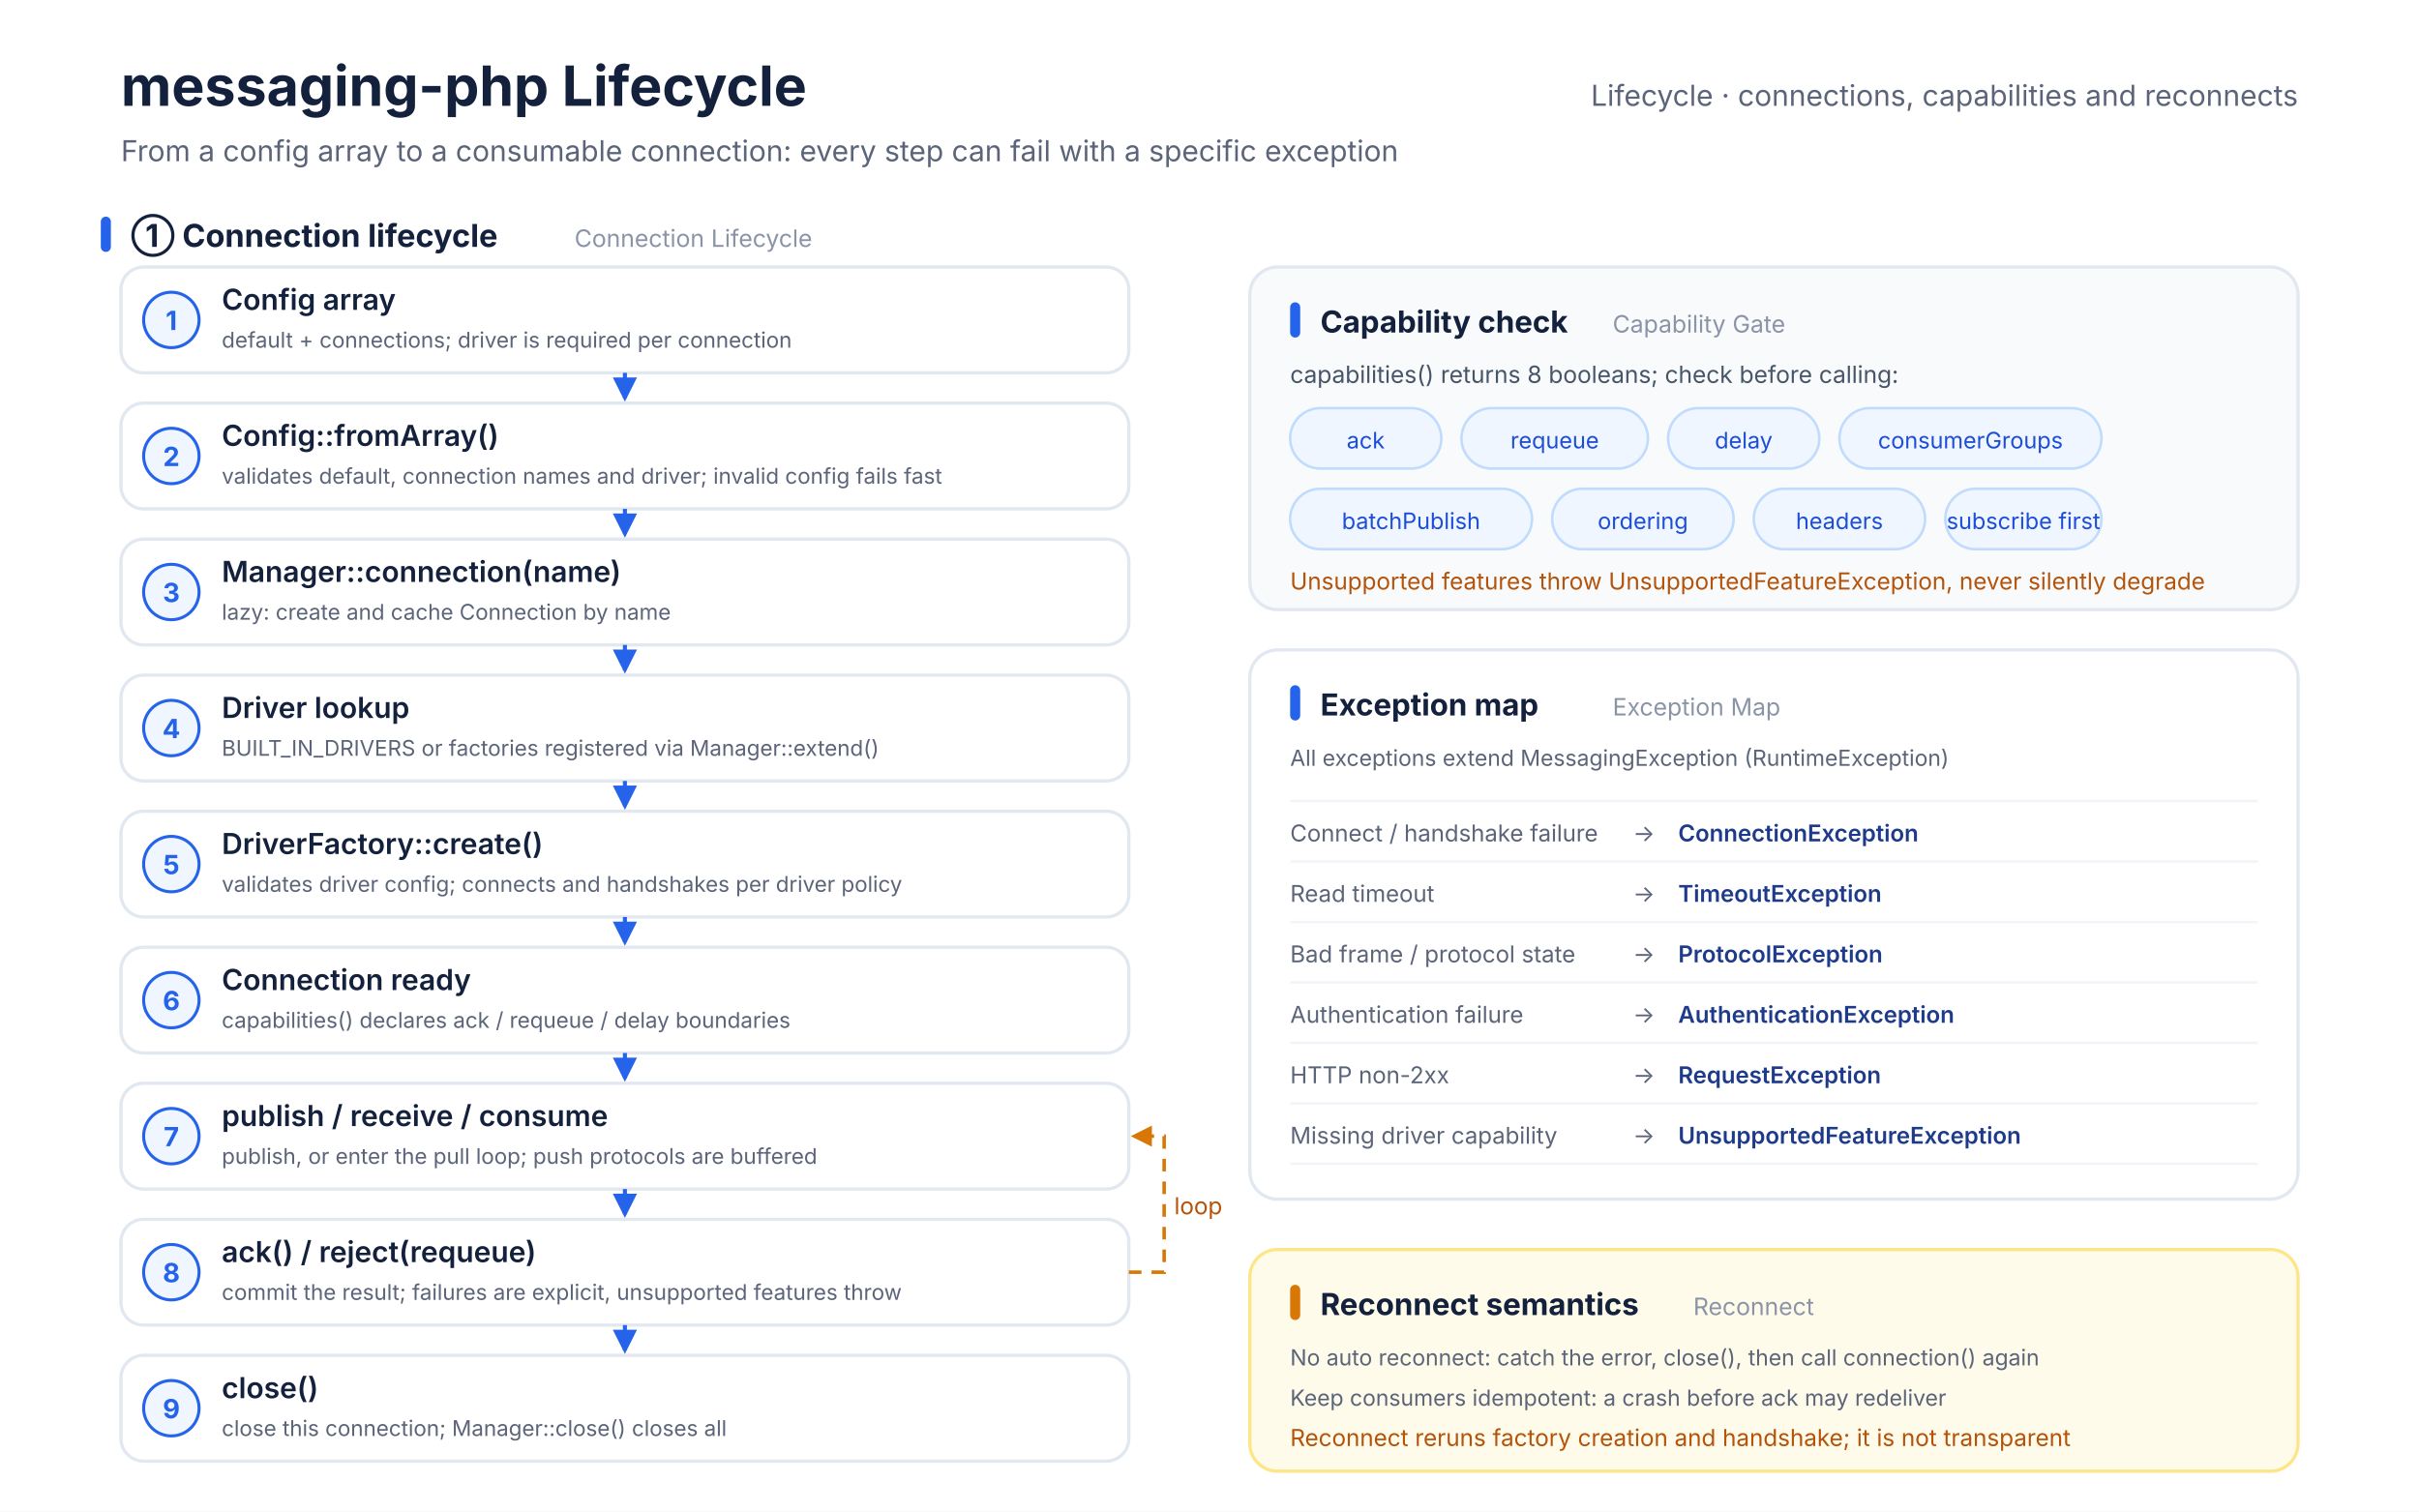
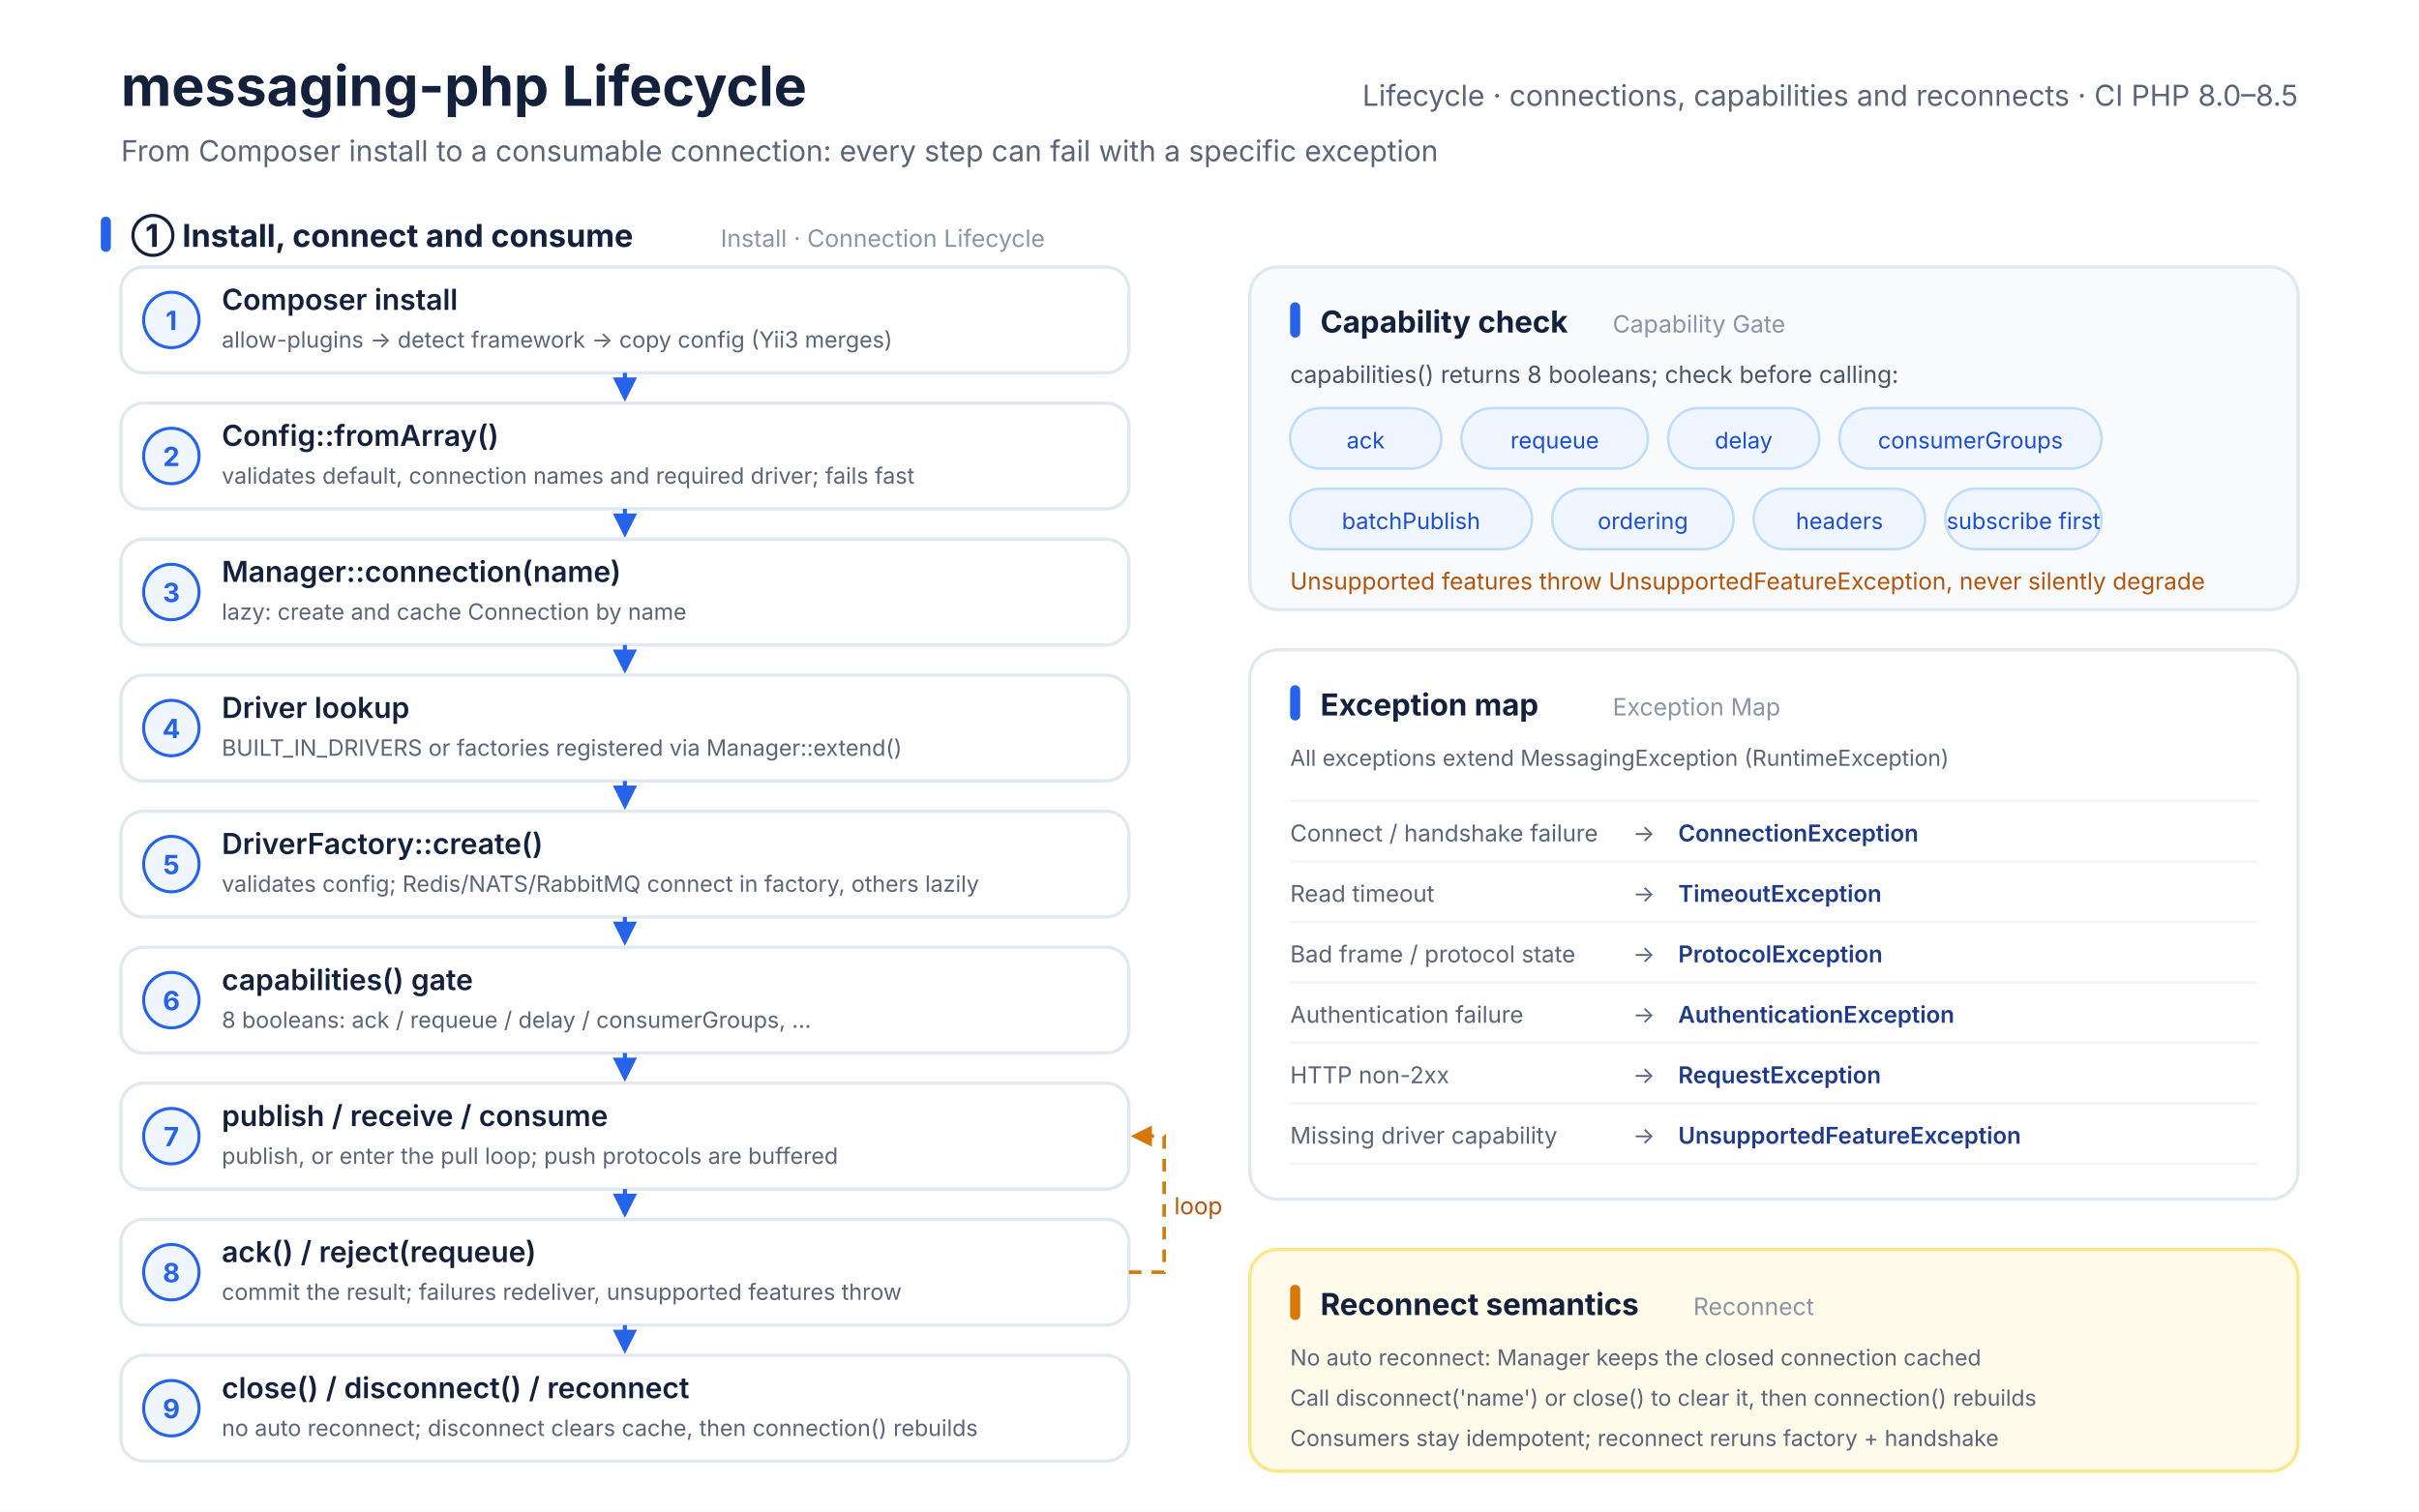
<svg xmlns="http://www.w3.org/2000/svg" width="960" height="600" viewBox="0 0 960 600" role="img" aria-labelledby="life-title life-desc">
  <style>
    text{font-family:system-ui,-apple-system,'Segoe UI','PingFang SC','Microsoft YaHei',sans-serif;fill:#14213D}
    .title{font-size:22px;font-weight:700}
    .sub{font-size:11.5px;fill:#5B6478}
    .section{font-size:12.5px;font-weight:700}
    .section-en{font-size:9.5px;fill:#8A94A6}
    .st{font-size:11.5px;font-weight:600}
-     .ss{font-size:8.6px;fill:#5B6478}
+     .ss{font-size:8.9px;fill:#5B6478}
    .num{font-size:10.5px;font-weight:700;fill:#2563EB}
    .pn{font-size:12px;font-weight:700}
    .pt{font-size:9.4px;fill:#475569}
    .chip{font-size:9px;fill:#1D4ED8}
    .ex{font-size:9.2px;fill:#1E3A8A;font-weight:600}
    .cond{font-size:9.2px;fill:#5B6478}
    .note{font-size:8.8px;fill:#5B6478}
    .warn{font-size:9.3px;fill:#B45309}
    .ctr{text-anchor:middle}
  </style>
  <defs>
    <marker id="arw-blue" viewBox="0 0 10 10" refX="8.5" refY="5" markerWidth="6" markerHeight="6" orient="auto">
      <path d="M0 0 10 5 0 10z" fill="#2563EB" />
    </marker>
    <marker id="arw-grey" viewBox="0 0 10 10" refX="8.5" refY="5" markerWidth="6" markerHeight="6" orient="auto">
      <path d="M0 0 10 5 0 10z" fill="#94A3B8" />
    </marker>
    <marker id="arw-amber" viewBox="0 0 10 10" refX="8.5" refY="5" markerWidth="6" markerHeight="6" orient="auto">
      <path d="M0 0 10 5 0 10z" fill="#D97706" />
    </marker>
  </defs>
  <rect x="0" y="0" width="960" height="600" fill="#FFFFFF" />
  <text class="title" x="48" y="42">messaging-php Lifecycle</text>
-   <text class="sub" x="912" y="42" text-anchor="end">Lifecycle · connections, capabilities and reconnects</text>
-   <text class="sub" x="48" y="64">From a config array to a consumable connection: every step can fail with a specific exception</text>
+   <text class="sub" x="912" y="42" text-anchor="end">Lifecycle · connections, capabilities and reconnects · CI PHP 8.0–8.5</text>
+   <text class="sub" x="48" y="64">From Composer install to a consumable connection: every step can fail with a specific exception</text>
  <rect x="40" y="86" width="4" height="14" rx="2" fill="#2563EB" />
-   <text class="section" x="52" y="98">① Connection lifecycle</text>
-   <text class="section-en" x="228" y="98">Connection Lifecycle</text>
+   <text class="section" x="52" y="98">① Install, connect and consume</text>
+   <text class="section-en" x="286" y="98">Install · Connection Lifecycle</text>
  <rect x="48" y="106" width="400" height="42" rx="9" fill="#FFFFFF" stroke="#E2E8F0" stroke-width="1.3" />
  <circle cx="68" cy="127" r="11" fill="#EFF6FF" stroke="#2563EB" stroke-width="1.2" />
  <text class="num ctr" x="68" y="131">1</text>
-   <text class="st" x="88" y="123">Config array</text>
-   <text class="ss" x="88" y="138">default + connections; driver is required per connection</text>
+   <text class="st" x="88" y="123">Composer install</text>
+   <text class="ss" x="88" y="138">allow-plugins → detect framework → copy config (Yii3 merges)</text>
  <rect x="48" y="160" width="400" height="42" rx="9" fill="#FFFFFF" stroke="#E2E8F0" stroke-width="1.3" />
  <circle cx="68" cy="181" r="11" fill="#EFF6FF" stroke="#2563EB" stroke-width="1.2" />
  <text class="num ctr" x="68" y="185">2</text>
  <text class="st" x="88" y="177">Config::fromArray()</text>
-   <text class="ss" x="88" y="192">validates default, connection names and driver; invalid config fails fast</text>
+   <text class="ss" x="88" y="192">validates default, connection names and required driver; fails fast</text>
  <rect x="48" y="214" width="400" height="42" rx="9" fill="#FFFFFF" stroke="#E2E8F0" stroke-width="1.3" />
  <circle cx="68" cy="235" r="11" fill="#EFF6FF" stroke="#2563EB" stroke-width="1.2" />
  <text class="num ctr" x="68" y="239">3</text>
  <text class="st" x="88" y="231">Manager::connection(name)</text>
  <text class="ss" x="88" y="246">lazy: create and cache Connection by name</text>
  <rect x="48" y="268" width="400" height="42" rx="9" fill="#FFFFFF" stroke="#E2E8F0" stroke-width="1.3" />
  <circle cx="68" cy="289" r="11" fill="#EFF6FF" stroke="#2563EB" stroke-width="1.2" />
  <text class="num ctr" x="68" y="293">4</text>
  <text class="st" x="88" y="285">Driver lookup</text>
  <text class="ss" x="88" y="300">BUILT_IN_DRIVERS or factories registered via Manager::extend()</text>
  <rect x="48" y="322" width="400" height="42" rx="9" fill="#FFFFFF" stroke="#E2E8F0" stroke-width="1.3" />
  <circle cx="68" cy="343" r="11" fill="#EFF6FF" stroke="#2563EB" stroke-width="1.2" />
  <text class="num ctr" x="68" y="347">5</text>
  <text class="st" x="88" y="339">DriverFactory::create()</text>
-   <text class="ss" x="88" y="354">validates driver config; connects and handshakes per driver policy</text>
+   <text class="ss" x="88" y="354">validates config; Redis/NATS/RabbitMQ connect in factory, others lazily</text>
  <rect x="48" y="376" width="400" height="42" rx="9" fill="#FFFFFF" stroke="#E2E8F0" stroke-width="1.3" />
  <circle cx="68" cy="397" r="11" fill="#EFF6FF" stroke="#2563EB" stroke-width="1.2" />
  <text class="num ctr" x="68" y="401">6</text>
-   <text class="st" x="88" y="393">Connection ready</text>
-   <text class="ss" x="88" y="408">capabilities() declares ack / requeue / delay boundaries</text>
+   <text class="st" x="88" y="393">capabilities() gate</text>
+   <text class="ss" x="88" y="408">8 booleans: ack / requeue / delay / consumerGroups, ...</text>
  <rect x="48" y="430" width="400" height="42" rx="9" fill="#FFFFFF" stroke="#E2E8F0" stroke-width="1.3" />
  <circle cx="68" cy="451" r="11" fill="#EFF6FF" stroke="#2563EB" stroke-width="1.2" />
  <text class="num ctr" x="68" y="455">7</text>
  <text class="st" x="88" y="447">publish / receive / consume</text>
  <text class="ss" x="88" y="462">publish, or enter the pull loop; push protocols are buffered</text>
  <rect x="48" y="484" width="400" height="42" rx="9" fill="#FFFFFF" stroke="#E2E8F0" stroke-width="1.3" />
  <circle cx="68" cy="505" r="11" fill="#EFF6FF" stroke="#2563EB" stroke-width="1.2" />
  <text class="num ctr" x="68" y="509">8</text>
  <text class="st" x="88" y="501">ack() / reject(requeue)</text>
-   <text class="ss" x="88" y="516">commit the result; failures are explicit, unsupported features throw</text>
+   <text class="ss" x="88" y="516">commit the result; failures redeliver, unsupported features throw</text>
  <rect x="48" y="538" width="400" height="42" rx="9" fill="#FFFFFF" stroke="#E2E8F0" stroke-width="1.3" />
  <circle cx="68" cy="559" r="11" fill="#EFF6FF" stroke="#2563EB" stroke-width="1.2" />
  <text class="num ctr" x="68" y="563">9</text>
-   <text class="st" x="88" y="555">close()</text>
-   <text class="ss" x="88" y="570">close this connection; Manager::close() closes all</text>
+   <text class="st" x="88" y="555">close() / disconnect() / reconnect</text>
+   <text class="ss" x="88" y="570">no auto reconnect; disconnect clears cache, then connection() rebuilds</text>
  <line x1="248" y1="148" x2="248" y2="158" stroke="#2563EB" stroke-width="1.6" marker-end="url(#arw-blue)" />
  <line x1="248" y1="202" x2="248" y2="212" stroke="#2563EB" stroke-width="1.6" marker-end="url(#arw-blue)" />
  <line x1="248" y1="256" x2="248" y2="266" stroke="#2563EB" stroke-width="1.6" marker-end="url(#arw-blue)" />
  <line x1="248" y1="310" x2="248" y2="320" stroke="#2563EB" stroke-width="1.6" marker-end="url(#arw-blue)" />
  <line x1="248" y1="364" x2="248" y2="374" stroke="#2563EB" stroke-width="1.6" marker-end="url(#arw-blue)" />
  <line x1="248" y1="418" x2="248" y2="428" stroke="#2563EB" stroke-width="1.6" marker-end="url(#arw-blue)" />
  <line x1="248" y1="472" x2="248" y2="482" stroke="#2563EB" stroke-width="1.6" marker-end="url(#arw-blue)" />
  <line x1="248" y1="526" x2="248" y2="536" stroke="#2563EB" stroke-width="1.6" marker-end="url(#arw-blue)" />
  <path d="M448 505 L462 505 L462 451 L450 451" fill="none" stroke="#D97706" stroke-width="1.4" stroke-dasharray="5 4" marker-end="url(#arw-amber)" />
  <text class="warn" x="466" y="482">loop</text>
  <rect x="496" y="106" width="416" height="136" rx="11" fill="#F8FAFC" stroke="#E2E8F0" stroke-width="1.3" />
  <rect x="512" y="120" width="4" height="14" rx="2" fill="#2563EB" />
  <text class="pn" x="524" y="132">Capability check</text>
  <text class="section-en" x="640" y="132">Capability Gate</text>
  <text class="pt" x="512" y="152">capabilities() returns 8 booleans; check before calling:</text>
  <g>
    <rect x="512" y="162" width="60" height="24" rx="12" fill="#EFF6FF" stroke="#BFDBFE" />
    <text class="chip ctr" x="542" y="178">ack</text>
    <rect x="580" y="162" width="74" height="24" rx="12" fill="#EFF6FF" stroke="#BFDBFE" />
    <text class="chip ctr" x="617" y="178">requeue</text>
    <rect x="662" y="162" width="60" height="24" rx="12" fill="#EFF6FF" stroke="#BFDBFE" />
    <text class="chip ctr" x="692" y="178">delay</text>
    <rect x="730" y="162" width="104" height="24" rx="12" fill="#EFF6FF" stroke="#BFDBFE" />
    <text class="chip ctr" x="782" y="178">consumerGroups</text>
    <rect x="512" y="194" width="96" height="24" rx="12" fill="#EFF6FF" stroke="#BFDBFE" />
    <text class="chip ctr" x="560" y="210">batchPublish</text>
    <rect x="616" y="194" width="72" height="24" rx="12" fill="#EFF6FF" stroke="#BFDBFE" />
    <text class="chip ctr" x="652" y="210">ordering</text>
    <rect x="696" y="194" width="68" height="24" rx="12" fill="#EFF6FF" stroke="#BFDBFE" />
    <text class="chip ctr" x="730" y="210">headers</text>
    <rect x="772" y="194" width="62" height="24" rx="12" fill="#EFF6FF" stroke="#BFDBFE" />
    <text class="chip ctr" x="803" y="210">subscribe first</text>
  </g>
  <text class="warn" x="512" y="234">Unsupported features throw UnsupportedFeatureException, never silently degrade</text>
  <rect x="496" y="258" width="416" height="218" rx="11" fill="#FFFFFF" stroke="#E2E8F0" stroke-width="1.3" />
  <rect x="512" y="272" width="4" height="14" rx="2" fill="#2563EB" />
  <text class="pn" x="524" y="284">Exception map</text>
  <text class="section-en" x="640" y="284">Exception Map</text>
  <text class="note" x="512" y="304">All exceptions extend MessagingException (RuntimeException)</text>
  <line x1="512" y1="318" x2="896" y2="318" stroke="#F1F5F9" stroke-width="1" />
  <text class="cond" x="512" y="334">Connect / handshake failure</text>
  <text class="cond" x="648" y="334">→</text>
  <text class="ex" x="666" y="334">ConnectionException</text>
  <line x1="512" y1="342" x2="896" y2="342" stroke="#F1F5F9" stroke-width="1" />
  <text class="cond" x="512" y="358">Read timeout</text>
  <text class="cond" x="648" y="358">→</text>
  <text class="ex" x="666" y="358">TimeoutException</text>
  <line x1="512" y1="366" x2="896" y2="366" stroke="#F1F5F9" stroke-width="1" />
  <text class="cond" x="512" y="382">Bad frame / protocol state</text>
  <text class="cond" x="648" y="382">→</text>
  <text class="ex" x="666" y="382">ProtocolException</text>
  <line x1="512" y1="390" x2="896" y2="390" stroke="#F1F5F9" stroke-width="1" />
  <text class="cond" x="512" y="406">Authentication failure</text>
  <text class="cond" x="648" y="406">→</text>
  <text class="ex" x="666" y="406">AuthenticationException</text>
  <line x1="512" y1="414" x2="896" y2="414" stroke="#F1F5F9" stroke-width="1" />
  <text class="cond" x="512" y="430">HTTP non-2xx</text>
  <text class="cond" x="648" y="430">→</text>
  <text class="ex" x="666" y="430">RequestException</text>
  <line x1="512" y1="438" x2="896" y2="438" stroke="#F1F5F9" stroke-width="1" />
  <text class="cond" x="512" y="454">Missing driver capability</text>
  <text class="cond" x="648" y="454">→</text>
  <text class="ex" x="666" y="454">UnsupportedFeatureException</text>
  <line x1="512" y1="462" x2="896" y2="462" stroke="#F1F5F9" stroke-width="1" />
  <rect x="496" y="496" width="416" height="88" rx="11" fill="#FFFBEB" stroke="#FDE68A" stroke-width="1.3" />
  <rect x="512" y="510" width="4" height="14" rx="2" fill="#D97706" />
  <text class="pn" x="524" y="522">Reconnect semantics</text>
  <text class="section-en" x="672" y="522">Reconnect</text>
-   <text class="note" x="512" y="542">No auto reconnect: catch the error, close(), then call connection() again</text>
-   <text class="note" x="512" y="558">Keep consumers idempotent: a crash before ack may redeliver</text>
-   <text class="warn" x="512" y="574">Reconnect reruns factory creation and handshake; it is not transparent</text>
+   <text class="note" x="512" y="542">No auto reconnect: Manager keeps the closed connection cached</text>
+   <text class="note" x="512" y="558">Call disconnect('name') or close() to clear it, then connection() rebuilds</text>
+   <text class="note" x="512" y="574">Consumers stay idempotent; reconnect reruns factory + handshake</text>
</svg>
